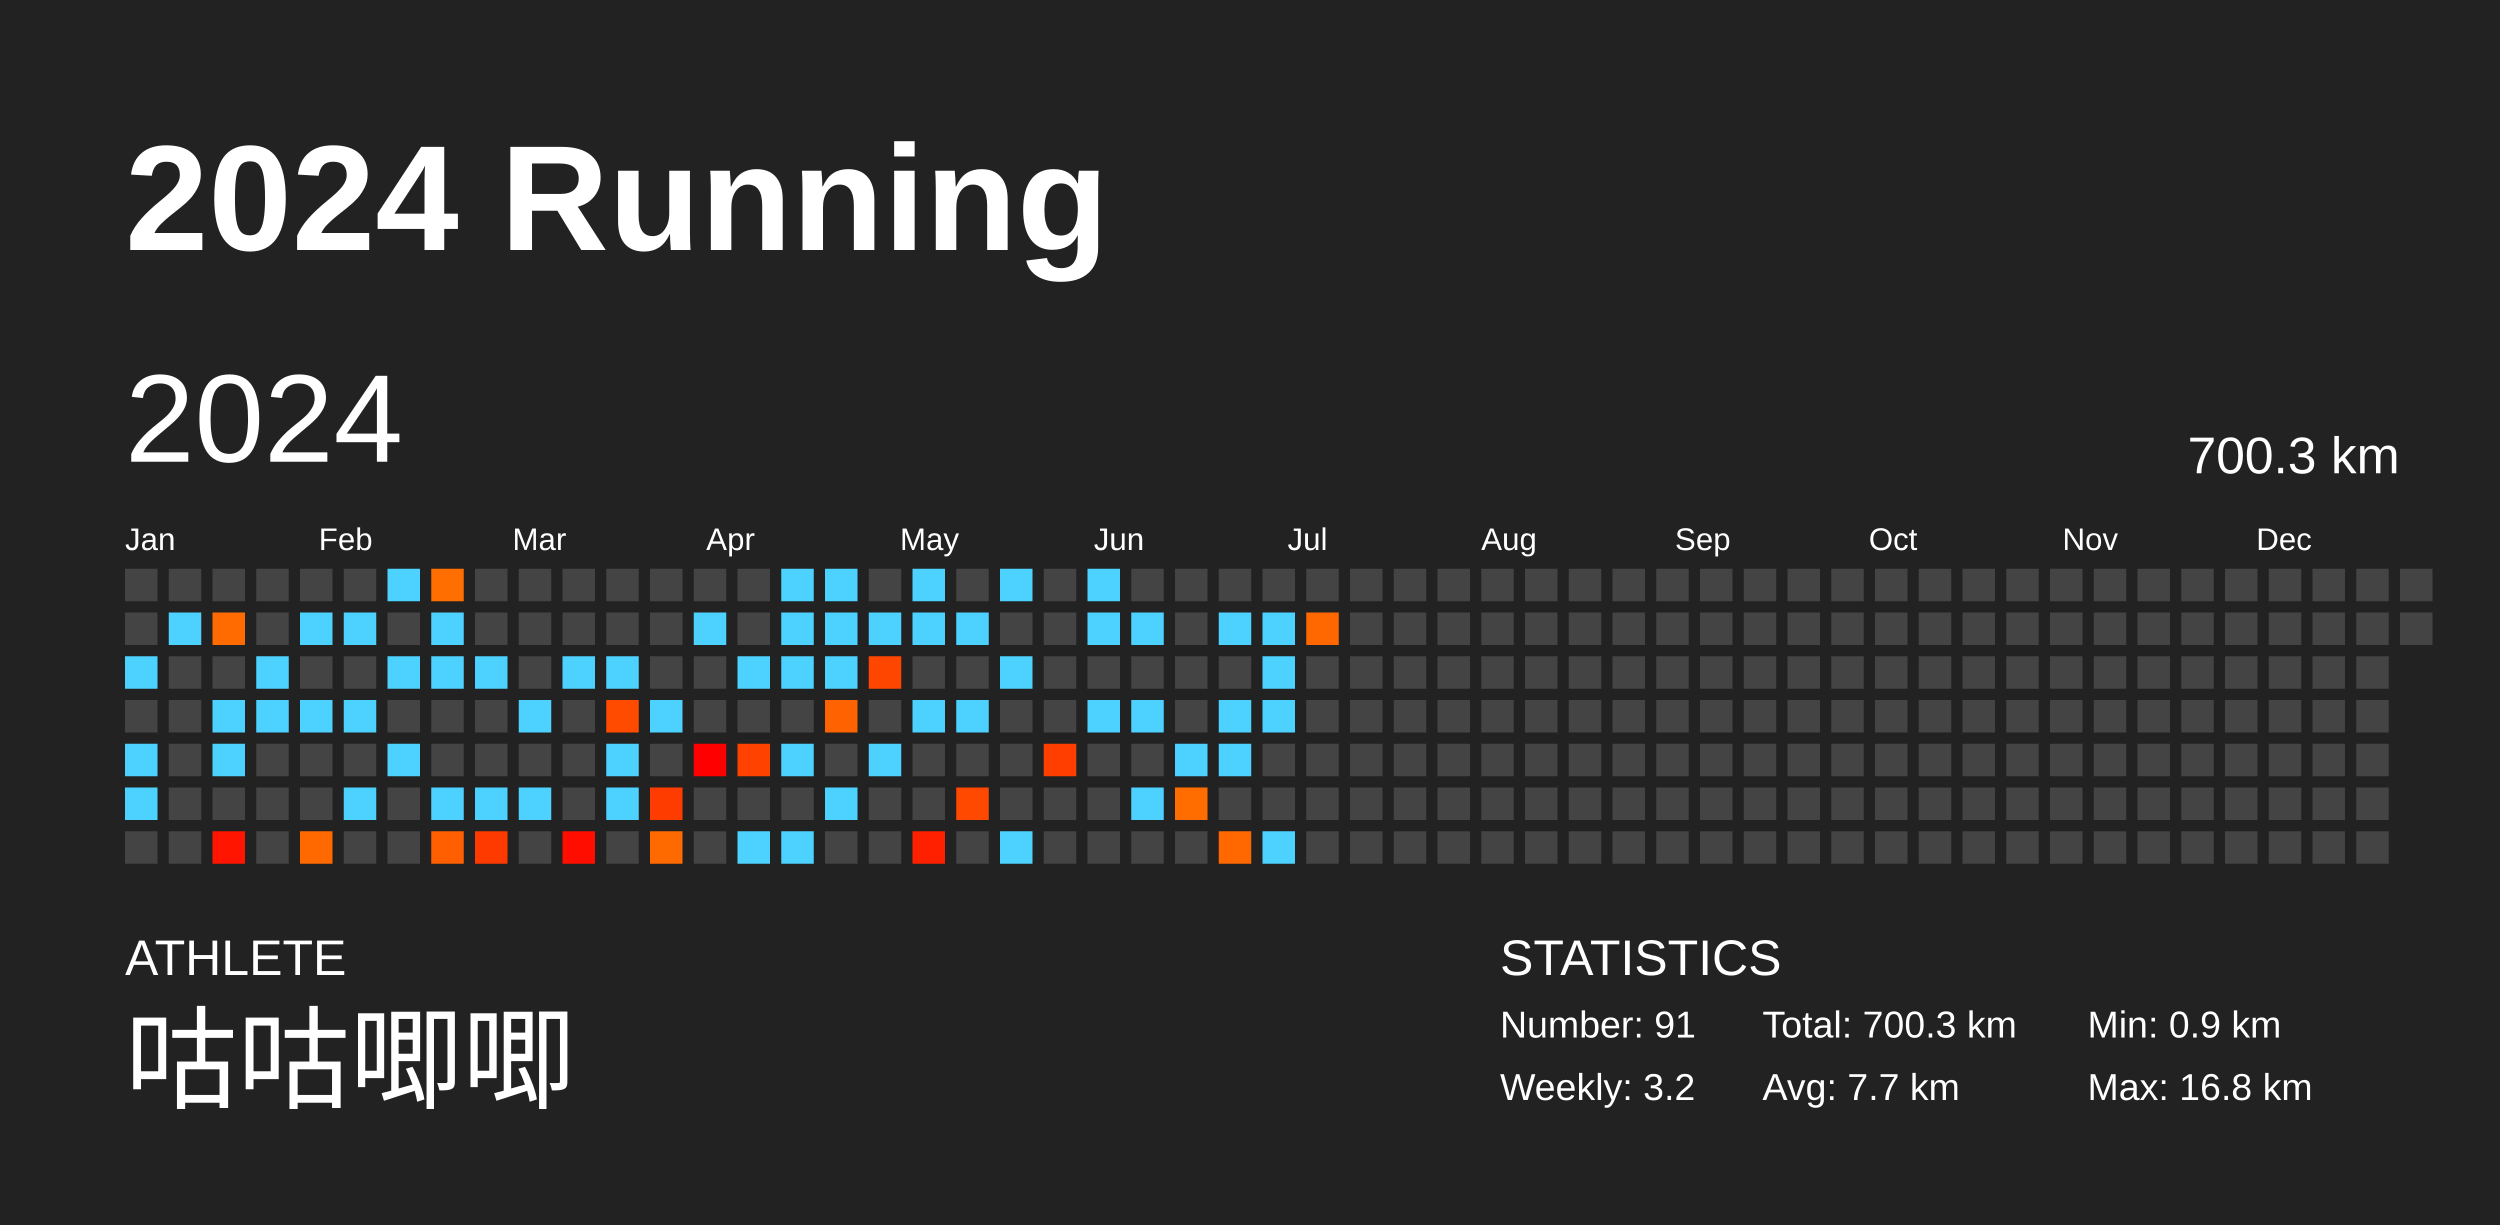
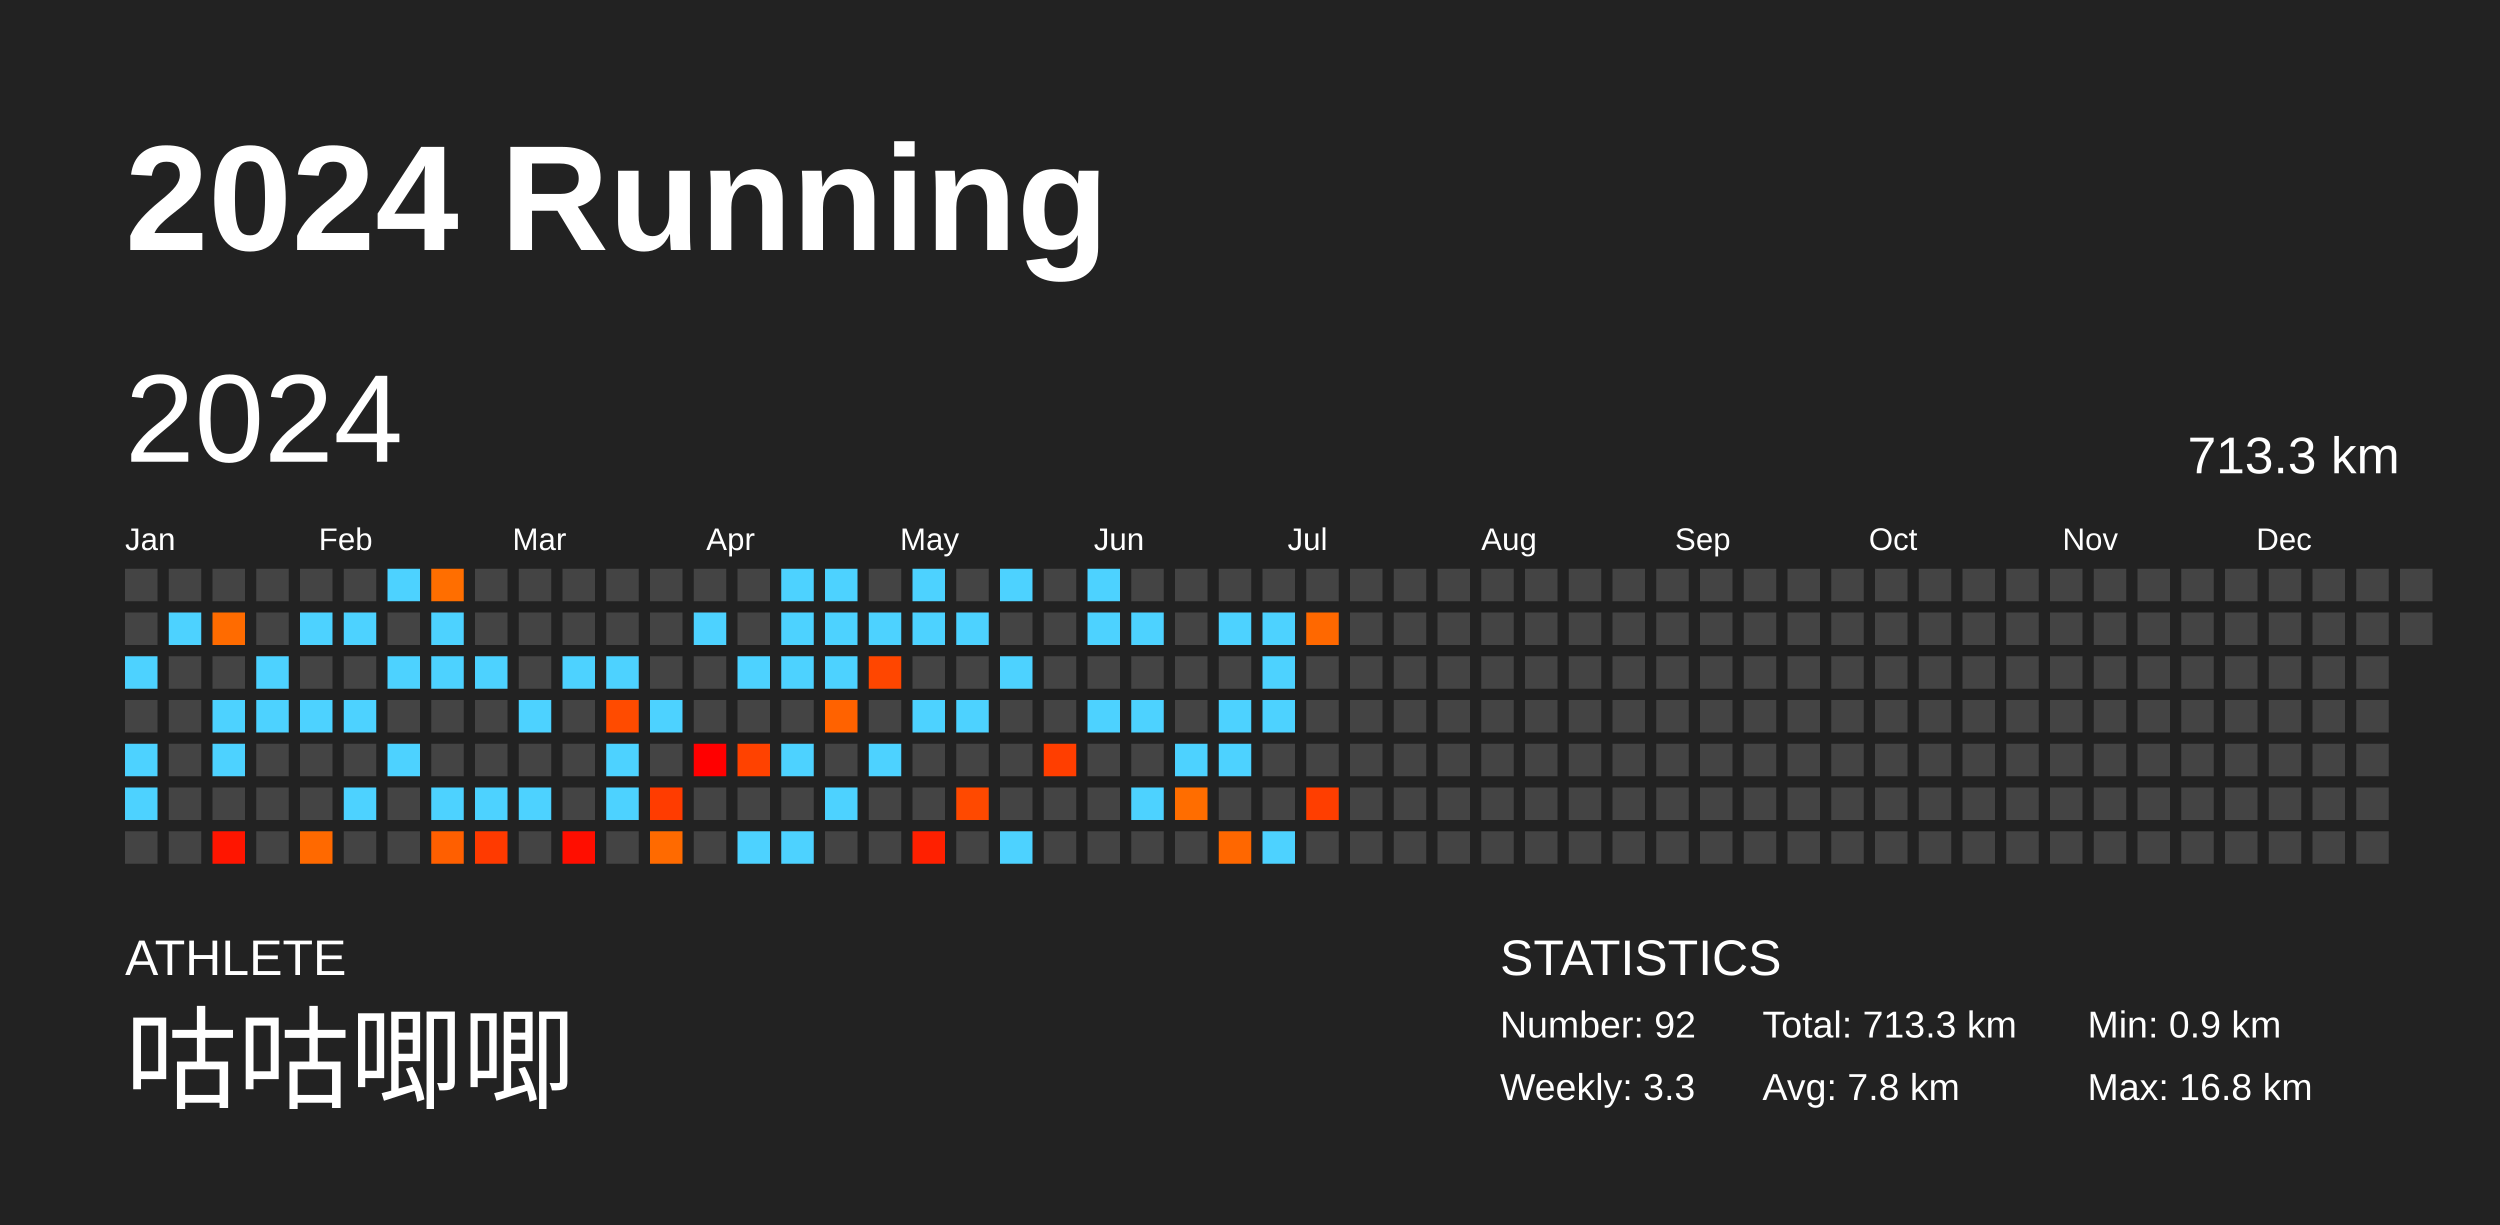
<svg xmlns="http://www.w3.org/2000/svg" baseProfile="full" height="98mm" version="1.1" viewBox="0,0,200,98" width="200mm">
  <defs />
  <rect fill="#222222" height="98" width="200" x="0" y="0" />
  <text fill="#FFFFFF" style="font-size:12px; font-family:Arial; font-weight:bold;" x="10" y="20">2024 Running</text>
  <text fill="#FFFFFF" style="font-size:4px; font-family:Arial" x="10" y="78">ATHLETE</text>
  <text fill="#FFFFFF" style="font-size:9px; font-family:Arial" x="10" y="88">咕咕唧唧</text>
  <text fill="#FFFFFF" style="font-size:4px; font-family:Arial" x="120" y="78">STATISTICS</text>
-   <text fill="#FFFFFF" style="font-size:3px; font-family:Arial" x="120" y="83">Number: 91</text>
-   <text fill="#FFFFFF" style="font-size:3px; font-family:Arial" x="120" y="88">Weekly: 3.2</text>
-   <text fill="#FFFFFF" style="font-size:3px; font-family:Arial" x="141" y="83">Total: 700.3 km</text>
-   <text fill="#FFFFFF" style="font-size:3px; font-family:Arial" x="141" y="88">Avg: 7.7 km</text>
+   <text fill="#FFFFFF" style="font-size:3px; font-family:Arial" x="120" y="83">Number: 92</text>
+   <text fill="#FFFFFF" style="font-size:3px; font-family:Arial" x="120" y="88">Weekly: 3.3</text>
+   <text fill="#FFFFFF" style="font-size:3px; font-family:Arial" x="141" y="83">Total: 713.3 km</text>
+   <text fill="#FFFFFF" style="font-size:3px; font-family:Arial" x="141" y="88">Avg: 7.8 km</text>
  <text fill="#FFFFFF" style="font-size:3px; font-family:Arial" x="167" y="83">Min: 0.9 km</text>
  <text fill="#FFFFFF" style="font-size:3px; font-family:Arial" x="167" y="88">Max: 16.8 km</text>
  <text dominant-baseline="hanging" fill="#FFFFFF" style="font-size:10.0px; font-family:Arial;" x="10" y="30">2024</text>
-   <text dominant-baseline="hanging" fill="#FFFFFF" style="font-size:4.125px; font-family:Arial;" x="175" y="35">700.3 km</text>
+   <text dominant-baseline="hanging" fill="#FFFFFF" style="font-size:4.125px; font-family:Arial;" x="175" y="35">713.3 km</text>
  <text fill="#FFFFFF" style="font-size:2.5px; font-family:Arial" x="10.0" y="44">Jan</text>
  <text fill="#FFFFFF" style="font-size:2.5px; font-family:Arial" x="25.5" y="44">Feb</text>
  <text fill="#FFFFFF" style="font-size:2.5px; font-family:Arial" x="41.0" y="44">Mar</text>
  <text fill="#FFFFFF" style="font-size:2.5px; font-family:Arial" x="56.5" y="44">Apr</text>
  <text fill="#FFFFFF" style="font-size:2.5px; font-family:Arial" x="72.0" y="44">May</text>
  <text fill="#FFFFFF" style="font-size:2.5px; font-family:Arial" x="87.5" y="44">Jun</text>
  <text fill="#FFFFFF" style="font-size:2.5px; font-family:Arial" x="103.0" y="44">Jul</text>
  <text fill="#FFFFFF" style="font-size:2.5px; font-family:Arial" x="118.5" y="44">Aug</text>
  <text fill="#FFFFFF" style="font-size:2.5px; font-family:Arial" x="134.0" y="44">Sep</text>
  <text fill="#FFFFFF" style="font-size:2.5px; font-family:Arial" x="149.5" y="44">Oct</text>
  <text fill="#FFFFFF" style="font-size:2.5px; font-family:Arial" x="165.0" y="44">Nov</text>
  <text fill="#FFFFFF" style="font-size:2.5px; font-family:Arial" x="180.5" y="44">Dec</text>
  <rect fill="#444444" height="2.6" width="2.6" x="10.0" y="45.5" />
  <rect fill="#444444" height="2.6" width="2.6" x="10.0" y="49.0" />
  <rect fill="#4dd2ff" height="2.6" width="2.6" x="10.0" y="52.5" />
  <rect fill="#444444" height="2.6" width="2.6" x="10.0" y="56.0" />
  <rect fill="#4dd2ff" height="2.6" width="2.6" x="10.0" y="59.5" />
  <rect fill="#4dd2ff" height="2.6" width="2.6" x="10.0" y="63.0" />
  <rect fill="#444444" height="2.6" width="2.6" x="10.0" y="66.5" />
  <rect fill="#444444" height="2.6" width="2.6" x="13.5" y="45.5" />
  <rect fill="#4dd2ff" height="2.6" width="2.6" x="13.5" y="49.0" />
  <rect fill="#444444" height="2.6" width="2.6" x="13.5" y="52.5" />
  <rect fill="#444444" height="2.6" width="2.6" x="13.5" y="56.0" />
  <rect fill="#444444" height="2.6" width="2.6" x="13.5" y="59.5" />
  <rect fill="#444444" height="2.6" width="2.6" x="13.5" y="63.0" />
  <rect fill="#444444" height="2.6" width="2.6" x="13.5" y="66.5" />
  <rect fill="#444444" height="2.6" width="2.6" x="17.0" y="45.5" />
  <rect fill="#ff6b00" height="2.6" width="2.6" x="17.0" y="49.0" />
  <rect fill="#444444" height="2.6" width="2.6" x="17.0" y="52.5" />
  <rect fill="#4dd2ff" height="2.6" width="2.6" x="17.0" y="56.0" />
  <rect fill="#4dd2ff" height="2.6" width="2.6" x="17.0" y="59.5" />
  <rect fill="#444444" height="2.6" width="2.6" x="17.0" y="63.0" />
  <rect fill="#ff1500" height="2.6" width="2.6" x="17.0" y="66.5" />
  <rect fill="#444444" height="2.6" width="2.6" x="20.5" y="45.5" />
  <rect fill="#444444" height="2.6" width="2.6" x="20.5" y="49.0" />
  <rect fill="#4dd2ff" height="2.6" width="2.6" x="20.5" y="52.5" />
  <rect fill="#4dd2ff" height="2.6" width="2.6" x="20.5" y="56.0" />
  <rect fill="#444444" height="2.6" width="2.6" x="20.5" y="59.5" />
  <rect fill="#444444" height="2.6" width="2.6" x="20.5" y="63.0" />
  <rect fill="#444444" height="2.6" width="2.6" x="20.5" y="66.5" />
  <rect fill="#444444" height="2.6" width="2.6" x="24.0" y="45.5" />
  <rect fill="#4dd2ff" height="2.6" width="2.6" x="24.0" y="49.0" />
  <rect fill="#444444" height="2.6" width="2.6" x="24.0" y="52.5" />
  <rect fill="#4dd2ff" height="2.6" width="2.6" x="24.0" y="56.0" />
  <rect fill="#444444" height="2.6" width="2.6" x="24.0" y="59.5" />
  <rect fill="#444444" height="2.6" width="2.6" x="24.0" y="63.0" />
  <rect fill="#ff6900" height="2.6" width="2.6" x="24.0" y="66.5" />
  <rect fill="#444444" height="2.6" width="2.6" x="27.5" y="45.5" />
  <rect fill="#4dd2ff" height="2.6" width="2.6" x="27.5" y="49.0" />
  <rect fill="#444444" height="2.6" width="2.6" x="27.5" y="52.5" />
  <rect fill="#4dd2ff" height="2.6" width="2.6" x="27.5" y="56.0" />
  <rect fill="#444444" height="2.6" width="2.6" x="27.5" y="59.5" />
  <rect fill="#4dd2ff" height="2.6" width="2.6" x="27.5" y="63.0" />
  <rect fill="#444444" height="2.6" width="2.6" x="27.5" y="66.5" />
  <rect fill="#4dd2ff" height="2.6" width="2.6" x="31.0" y="45.5" />
  <rect fill="#444444" height="2.6" width="2.6" x="31.0" y="49.0" />
  <rect fill="#4dd2ff" height="2.6" width="2.6" x="31.0" y="52.5" />
  <rect fill="#444444" height="2.6" width="2.6" x="31.0" y="56.0" />
  <rect fill="#4dd2ff" height="2.6" width="2.6" x="31.0" y="59.5" />
  <rect fill="#444444" height="2.6" width="2.6" x="31.0" y="63.0" />
  <rect fill="#444444" height="2.6" width="2.6" x="31.0" y="66.5" />
  <rect fill="#ff6e00" height="2.6" width="2.6" x="34.5" y="45.5" />
  <rect fill="#4dd2ff" height="2.6" width="2.6" x="34.5" y="49.0" />
  <rect fill="#4dd2ff" height="2.6" width="2.6" x="34.5" y="52.5" />
  <rect fill="#444444" height="2.6" width="2.6" x="34.5" y="56.0" />
  <rect fill="#444444" height="2.6" width="2.6" x="34.5" y="59.5" />
  <rect fill="#4dd2ff" height="2.6" width="2.6" x="34.5" y="63.0" />
  <rect fill="#ff5f00" height="2.6" width="2.6" x="34.5" y="66.5" />
  <rect fill="#444444" height="2.6" width="2.6" x="38.0" y="45.5" />
  <rect fill="#444444" height="2.6" width="2.6" x="38.0" y="49.0" />
  <rect fill="#4dd2ff" height="2.6" width="2.6" x="38.0" y="52.5" />
  <rect fill="#444444" height="2.6" width="2.6" x="38.0" y="56.0" />
  <rect fill="#444444" height="2.6" width="2.6" x="38.0" y="59.5" />
  <rect fill="#4dd2ff" height="2.6" width="2.6" x="38.0" y="63.0" />
  <rect fill="#ff3a00" height="2.6" width="2.6" x="38.0" y="66.5" />
  <rect fill="#444444" height="2.6" width="2.6" x="41.5" y="45.5" />
  <rect fill="#444444" height="2.6" width="2.6" x="41.5" y="49.0" />
  <rect fill="#444444" height="2.6" width="2.6" x="41.5" y="52.5" />
  <rect fill="#4dd2ff" height="2.6" width="2.6" x="41.5" y="56.0" />
  <rect fill="#444444" height="2.6" width="2.6" x="41.5" y="59.5" />
  <rect fill="#4dd2ff" height="2.6" width="2.6" x="41.5" y="63.0" />
  <rect fill="#444444" height="2.6" width="2.6" x="41.5" y="66.5" />
  <rect fill="#444444" height="2.6" width="2.6" x="45.0" y="45.5" />
  <rect fill="#444444" height="2.6" width="2.6" x="45.0" y="49.0" />
  <rect fill="#4dd2ff" height="2.6" width="2.6" x="45.0" y="52.5" />
  <rect fill="#444444" height="2.6" width="2.6" x="45.0" y="56.0" />
  <rect fill="#444444" height="2.6" width="2.6" x="45.0" y="59.5" />
  <rect fill="#444444" height="2.6" width="2.6" x="45.0" y="63.0" />
  <rect fill="#ff0e00" height="2.6" width="2.6" x="45.0" y="66.5" />
  <rect fill="#444444" height="2.6" width="2.6" x="48.5" y="45.5" />
  <rect fill="#444444" height="2.6" width="2.6" x="48.5" y="49.0" />
  <rect fill="#4dd2ff" height="2.6" width="2.6" x="48.5" y="52.5" />
  <rect fill="#ff4b00" height="2.6" width="2.6" x="48.5" y="56.0" />
  <rect fill="#4dd2ff" height="2.6" width="2.6" x="48.5" y="59.5" />
  <rect fill="#4dd2ff" height="2.6" width="2.6" x="48.5" y="63.0" />
  <rect fill="#444444" height="2.6" width="2.6" x="48.5" y="66.5" />
  <rect fill="#444444" height="2.6" width="2.6" x="52.0" y="45.5" />
  <rect fill="#444444" height="2.6" width="2.6" x="52.0" y="49.0" />
  <rect fill="#444444" height="2.6" width="2.6" x="52.0" y="52.5" />
  <rect fill="#4dd2ff" height="2.6" width="2.6" x="52.0" y="56.0" />
  <rect fill="#444444" height="2.6" width="2.6" x="52.0" y="59.5" />
  <rect fill="#ff3c00" height="2.6" width="2.6" x="52.0" y="63.0" />
  <rect fill="#ff6a00" height="2.6" width="2.6" x="52.0" y="66.5" />
  <rect fill="#444444" height="2.6" width="2.6" x="55.5" y="45.5" />
  <rect fill="#4dd2ff" height="2.6" width="2.6" x="55.5" y="49.0" />
  <rect fill="#444444" height="2.6" width="2.6" x="55.5" y="52.5" />
  <rect fill="#444444" height="2.6" width="2.6" x="55.5" y="56.0" />
  <rect fill="#ff0000" height="2.6" width="2.6" x="55.5" y="59.5" />
  <rect fill="#444444" height="2.6" width="2.6" x="55.5" y="63.0" />
  <rect fill="#444444" height="2.6" width="2.6" x="55.5" y="66.5" />
  <rect fill="#444444" height="2.6" width="2.6" x="59.0" y="45.5" />
  <rect fill="#444444" height="2.6" width="2.6" x="59.0" y="49.0" />
  <rect fill="#4dd2ff" height="2.6" width="2.6" x="59.0" y="52.5" />
  <rect fill="#444444" height="2.6" width="2.6" x="59.0" y="56.0" />
  <rect fill="#ff4200" height="2.6" width="2.6" x="59.0" y="59.5" />
  <rect fill="#444444" height="2.6" width="2.6" x="59.0" y="63.0" />
  <rect fill="#4dd2ff" height="2.6" width="2.6" x="59.0" y="66.5" />
  <rect fill="#4dd2ff" height="2.6" width="2.6" x="62.5" y="45.5" />
  <rect fill="#4dd2ff" height="2.6" width="2.6" x="62.5" y="49.0" />
  <rect fill="#4dd2ff" height="2.6" width="2.6" x="62.5" y="52.5" />
  <rect fill="#444444" height="2.6" width="2.6" x="62.5" y="56.0" />
  <rect fill="#4dd2ff" height="2.6" width="2.6" x="62.5" y="59.5" />
  <rect fill="#444444" height="2.6" width="2.6" x="62.5" y="63.0" />
  <rect fill="#4dd2ff" height="2.6" width="2.6" x="62.5" y="66.5" />
  <rect fill="#4dd2ff" height="2.6" width="2.6" x="66.0" y="45.5" />
  <rect fill="#4dd2ff" height="2.6" width="2.6" x="66.0" y="49.0" />
  <rect fill="#4dd2ff" height="2.6" width="2.6" x="66.0" y="52.5" />
  <rect fill="#ff6200" height="2.6" width="2.6" x="66.0" y="56.0" />
  <rect fill="#444444" height="2.6" width="2.6" x="66.0" y="59.5" />
  <rect fill="#4dd2ff" height="2.6" width="2.6" x="66.0" y="63.0" />
  <rect fill="#444444" height="2.6" width="2.6" x="66.0" y="66.5" />
  <rect fill="#444444" height="2.6" width="2.6" x="69.5" y="45.5" />
  <rect fill="#4dd2ff" height="2.6" width="2.6" x="69.5" y="49.0" />
  <rect fill="#ff4600" height="2.6" width="2.6" x="69.5" y="52.5" />
  <rect fill="#444444" height="2.6" width="2.6" x="69.5" y="56.0" />
  <rect fill="#4dd2ff" height="2.6" width="2.6" x="69.5" y="59.5" />
  <rect fill="#444444" height="2.6" width="2.6" x="69.5" y="63.0" />
  <rect fill="#444444" height="2.6" width="2.6" x="69.5" y="66.5" />
  <rect fill="#4dd2ff" height="2.6" width="2.6" x="73.0" y="45.5" />
  <rect fill="#4dd2ff" height="2.6" width="2.6" x="73.0" y="49.0" />
  <rect fill="#444444" height="2.6" width="2.6" x="73.0" y="52.5" />
  <rect fill="#4dd2ff" height="2.6" width="2.6" x="73.0" y="56.0" />
  <rect fill="#444444" height="2.6" width="2.6" x="73.0" y="59.5" />
  <rect fill="#444444" height="2.6" width="2.6" x="73.0" y="63.0" />
  <rect fill="#ff2000" height="2.6" width="2.6" x="73.0" y="66.5" />
  <rect fill="#444444" height="2.6" width="2.6" x="76.5" y="45.5" />
  <rect fill="#4dd2ff" height="2.6" width="2.6" x="76.5" y="49.0" />
  <rect fill="#444444" height="2.6" width="2.6" x="76.5" y="52.5" />
  <rect fill="#4dd2ff" height="2.6" width="2.6" x="76.5" y="56.0" />
  <rect fill="#444444" height="2.6" width="2.6" x="76.5" y="59.5" />
  <rect fill="#ff4900" height="2.6" width="2.6" x="76.5" y="63.0" />
  <rect fill="#444444" height="2.6" width="2.6" x="76.5" y="66.5" />
  <rect fill="#4dd2ff" height="2.6" width="2.6" x="80.0" y="45.5" />
  <rect fill="#444444" height="2.6" width="2.6" x="80.0" y="49.0" />
  <rect fill="#4dd2ff" height="2.6" width="2.6" x="80.0" y="52.5" />
  <rect fill="#444444" height="2.6" width="2.6" x="80.0" y="56.0" />
  <rect fill="#444444" height="2.6" width="2.6" x="80.0" y="59.5" />
  <rect fill="#444444" height="2.6" width="2.6" x="80.0" y="63.0" />
  <rect fill="#4dd2ff" height="2.6" width="2.6" x="80.0" y="66.5" />
  <rect fill="#444444" height="2.6" width="2.6" x="83.5" y="45.5" />
  <rect fill="#444444" height="2.6" width="2.6" x="83.5" y="49.0" />
  <rect fill="#444444" height="2.6" width="2.6" x="83.5" y="52.5" />
  <rect fill="#444444" height="2.6" width="2.6" x="83.5" y="56.0" />
  <rect fill="#ff3e00" height="2.6" width="2.6" x="83.5" y="59.5" />
  <rect fill="#444444" height="2.6" width="2.6" x="83.5" y="63.0" />
  <rect fill="#444444" height="2.6" width="2.6" x="83.5" y="66.5" />
  <rect fill="#4dd2ff" height="2.6" width="2.6" x="87.0" y="45.5" />
  <rect fill="#4dd2ff" height="2.6" width="2.6" x="87.0" y="49.0" />
  <rect fill="#444444" height="2.6" width="2.6" x="87.0" y="52.5" />
  <rect fill="#4dd2ff" height="2.6" width="2.6" x="87.0" y="56.0" />
  <rect fill="#444444" height="2.6" width="2.6" x="87.0" y="59.5" />
  <rect fill="#444444" height="2.6" width="2.6" x="87.0" y="63.0" />
  <rect fill="#444444" height="2.6" width="2.6" x="87.0" y="66.5" />
  <rect fill="#444444" height="2.6" width="2.6" x="90.5" y="45.5" />
  <rect fill="#4dd2ff" height="2.6" width="2.6" x="90.5" y="49.0" />
  <rect fill="#444444" height="2.6" width="2.6" x="90.5" y="52.5" />
  <rect fill="#4dd2ff" height="2.6" width="2.6" x="90.5" y="56.0" />
  <rect fill="#444444" height="2.6" width="2.6" x="90.5" y="59.5" />
  <rect fill="#4dd2ff" height="2.6" width="2.6" x="90.5" y="63.0" />
  <rect fill="#444444" height="2.6" width="2.6" x="90.5" y="66.5" />
  <rect fill="#444444" height="2.6" width="2.6" x="94.0" y="45.5" />
  <rect fill="#444444" height="2.6" width="2.6" x="94.0" y="49.0" />
  <rect fill="#444444" height="2.6" width="2.6" x="94.0" y="52.5" />
  <rect fill="#444444" height="2.6" width="2.6" x="94.0" y="56.0" />
  <rect fill="#4dd2ff" height="2.6" width="2.6" x="94.0" y="59.5" />
  <rect fill="#ff6d00" height="2.6" width="2.6" x="94.0" y="63.0" />
  <rect fill="#444444" height="2.6" width="2.6" x="94.0" y="66.5" />
  <rect fill="#444444" height="2.6" width="2.6" x="97.5" y="45.5" />
  <rect fill="#4dd2ff" height="2.6" width="2.6" x="97.5" y="49.0" />
  <rect fill="#444444" height="2.6" width="2.6" x="97.5" y="52.5" />
  <rect fill="#4dd2ff" height="2.6" width="2.6" x="97.5" y="56.0" />
  <rect fill="#4dd2ff" height="2.6" width="2.6" x="97.5" y="59.5" />
  <rect fill="#444444" height="2.6" width="2.6" x="97.5" y="63.0" />
  <rect fill="#ff6700" height="2.6" width="2.6" x="97.5" y="66.5" />
  <rect fill="#444444" height="2.6" width="2.6" x="101.0" y="45.5" />
  <rect fill="#4dd2ff" height="2.6" width="2.6" x="101.0" y="49.0" />
  <rect fill="#4dd2ff" height="2.6" width="2.6" x="101.0" y="52.5" />
  <rect fill="#4dd2ff" height="2.6" width="2.6" x="101.0" y="56.0" />
  <rect fill="#444444" height="2.6" width="2.6" x="101.0" y="59.5" />
  <rect fill="#444444" height="2.6" width="2.6" x="101.0" y="63.0" />
  <rect fill="#4dd2ff" height="2.6" width="2.6" x="101.0" y="66.5" />
  <rect fill="#444444" height="2.6" width="2.6" x="104.5" y="45.5" />
  <rect fill="#ff6800" height="2.6" width="2.6" x="104.5" y="49.0" />
  <rect fill="#444444" height="2.6" width="2.6" x="104.5" y="52.5" />
  <rect fill="#444444" height="2.6" width="2.6" x="104.5" y="56.0" />
  <rect fill="#444444" height="2.6" width="2.6" x="104.5" y="59.5" />
-   <rect fill="#444444" height="2.6" width="2.6" x="104.5" y="63.0" />
+   <rect fill="#ff3e00" height="2.6" width="2.6" x="104.5" y="63.0" />
  <rect fill="#444444" height="2.6" width="2.6" x="104.5" y="66.5" />
  <rect fill="#444444" height="2.6" width="2.6" x="108.0" y="45.5" />
  <rect fill="#444444" height="2.6" width="2.6" x="108.0" y="49.0" />
  <rect fill="#444444" height="2.6" width="2.6" x="108.0" y="52.5" />
  <rect fill="#444444" height="2.6" width="2.6" x="108.0" y="56.0" />
  <rect fill="#444444" height="2.6" width="2.6" x="108.0" y="59.5" />
  <rect fill="#444444" height="2.6" width="2.6" x="108.0" y="63.0" />
  <rect fill="#444444" height="2.6" width="2.6" x="108.0" y="66.5" />
  <rect fill="#444444" height="2.6" width="2.6" x="111.5" y="45.5" />
  <rect fill="#444444" height="2.6" width="2.6" x="111.5" y="49.0" />
  <rect fill="#444444" height="2.6" width="2.6" x="111.5" y="52.5" />
  <rect fill="#444444" height="2.6" width="2.6" x="111.5" y="56.0" />
  <rect fill="#444444" height="2.6" width="2.6" x="111.5" y="59.5" />
  <rect fill="#444444" height="2.6" width="2.6" x="111.5" y="63.0" />
  <rect fill="#444444" height="2.6" width="2.6" x="111.5" y="66.5" />
  <rect fill="#444444" height="2.6" width="2.6" x="115.0" y="45.5" />
  <rect fill="#444444" height="2.6" width="2.6" x="115.0" y="49.0" />
  <rect fill="#444444" height="2.6" width="2.6" x="115.0" y="52.5" />
  <rect fill="#444444" height="2.6" width="2.6" x="115.0" y="56.0" />
  <rect fill="#444444" height="2.6" width="2.6" x="115.0" y="59.5" />
  <rect fill="#444444" height="2.6" width="2.6" x="115.0" y="63.0" />
  <rect fill="#444444" height="2.6" width="2.6" x="115.0" y="66.5" />
  <rect fill="#444444" height="2.6" width="2.6" x="118.5" y="45.5" />
  <rect fill="#444444" height="2.6" width="2.6" x="118.5" y="49.0" />
  <rect fill="#444444" height="2.6" width="2.6" x="118.5" y="52.5" />
  <rect fill="#444444" height="2.6" width="2.6" x="118.5" y="56.0" />
  <rect fill="#444444" height="2.6" width="2.6" x="118.5" y="59.5" />
  <rect fill="#444444" height="2.6" width="2.6" x="118.5" y="63.0" />
  <rect fill="#444444" height="2.6" width="2.6" x="118.5" y="66.5" />
  <rect fill="#444444" height="2.6" width="2.6" x="122.0" y="45.5" />
  <rect fill="#444444" height="2.6" width="2.6" x="122.0" y="49.0" />
  <rect fill="#444444" height="2.6" width="2.6" x="122.0" y="52.5" />
  <rect fill="#444444" height="2.6" width="2.6" x="122.0" y="56.0" />
  <rect fill="#444444" height="2.6" width="2.6" x="122.0" y="59.5" />
  <rect fill="#444444" height="2.6" width="2.6" x="122.0" y="63.0" />
  <rect fill="#444444" height="2.6" width="2.6" x="122.0" y="66.5" />
  <rect fill="#444444" height="2.6" width="2.6" x="125.5" y="45.5" />
  <rect fill="#444444" height="2.6" width="2.6" x="125.5" y="49.0" />
  <rect fill="#444444" height="2.6" width="2.6" x="125.5" y="52.5" />
  <rect fill="#444444" height="2.6" width="2.6" x="125.5" y="56.0" />
  <rect fill="#444444" height="2.6" width="2.6" x="125.5" y="59.5" />
  <rect fill="#444444" height="2.6" width="2.6" x="125.5" y="63.0" />
  <rect fill="#444444" height="2.6" width="2.6" x="125.5" y="66.5" />
  <rect fill="#444444" height="2.6" width="2.6" x="129.0" y="45.5" />
  <rect fill="#444444" height="2.6" width="2.6" x="129.0" y="49.0" />
  <rect fill="#444444" height="2.6" width="2.6" x="129.0" y="52.5" />
  <rect fill="#444444" height="2.6" width="2.6" x="129.0" y="56.0" />
  <rect fill="#444444" height="2.6" width="2.6" x="129.0" y="59.5" />
  <rect fill="#444444" height="2.6" width="2.6" x="129.0" y="63.0" />
  <rect fill="#444444" height="2.6" width="2.6" x="129.0" y="66.5" />
  <rect fill="#444444" height="2.6" width="2.6" x="132.5" y="45.5" />
  <rect fill="#444444" height="2.6" width="2.6" x="132.5" y="49.0" />
  <rect fill="#444444" height="2.6" width="2.6" x="132.5" y="52.5" />
  <rect fill="#444444" height="2.6" width="2.6" x="132.5" y="56.0" />
  <rect fill="#444444" height="2.6" width="2.6" x="132.5" y="59.5" />
  <rect fill="#444444" height="2.6" width="2.6" x="132.5" y="63.0" />
  <rect fill="#444444" height="2.6" width="2.6" x="132.5" y="66.5" />
  <rect fill="#444444" height="2.6" width="2.6" x="136.0" y="45.5" />
  <rect fill="#444444" height="2.6" width="2.6" x="136.0" y="49.0" />
  <rect fill="#444444" height="2.6" width="2.6" x="136.0" y="52.5" />
  <rect fill="#444444" height="2.6" width="2.6" x="136.0" y="56.0" />
  <rect fill="#444444" height="2.6" width="2.6" x="136.0" y="59.5" />
  <rect fill="#444444" height="2.6" width="2.6" x="136.0" y="63.0" />
  <rect fill="#444444" height="2.6" width="2.6" x="136.0" y="66.5" />
  <rect fill="#444444" height="2.6" width="2.6" x="139.5" y="45.5" />
  <rect fill="#444444" height="2.6" width="2.6" x="139.5" y="49.0" />
  <rect fill="#444444" height="2.6" width="2.6" x="139.5" y="52.5" />
  <rect fill="#444444" height="2.6" width="2.6" x="139.5" y="56.0" />
  <rect fill="#444444" height="2.6" width="2.6" x="139.5" y="59.5" />
  <rect fill="#444444" height="2.6" width="2.6" x="139.5" y="63.0" />
  <rect fill="#444444" height="2.6" width="2.6" x="139.5" y="66.5" />
  <rect fill="#444444" height="2.6" width="2.6" x="143.0" y="45.5" />
  <rect fill="#444444" height="2.6" width="2.6" x="143.0" y="49.0" />
  <rect fill="#444444" height="2.6" width="2.6" x="143.0" y="52.5" />
  <rect fill="#444444" height="2.6" width="2.6" x="143.0" y="56.0" />
  <rect fill="#444444" height="2.6" width="2.6" x="143.0" y="59.5" />
  <rect fill="#444444" height="2.6" width="2.6" x="143.0" y="63.0" />
  <rect fill="#444444" height="2.6" width="2.6" x="143.0" y="66.5" />
  <rect fill="#444444" height="2.6" width="2.6" x="146.5" y="45.5" />
  <rect fill="#444444" height="2.6" width="2.6" x="146.5" y="49.0" />
  <rect fill="#444444" height="2.6" width="2.6" x="146.5" y="52.5" />
  <rect fill="#444444" height="2.6" width="2.6" x="146.5" y="56.0" />
  <rect fill="#444444" height="2.6" width="2.6" x="146.5" y="59.5" />
  <rect fill="#444444" height="2.6" width="2.6" x="146.5" y="63.0" />
  <rect fill="#444444" height="2.6" width="2.6" x="146.5" y="66.5" />
  <rect fill="#444444" height="2.6" width="2.6" x="150.0" y="45.5" />
  <rect fill="#444444" height="2.6" width="2.6" x="150.0" y="49.0" />
  <rect fill="#444444" height="2.6" width="2.6" x="150.0" y="52.5" />
  <rect fill="#444444" height="2.6" width="2.6" x="150.0" y="56.0" />
  <rect fill="#444444" height="2.6" width="2.6" x="150.0" y="59.5" />
  <rect fill="#444444" height="2.6" width="2.6" x="150.0" y="63.0" />
  <rect fill="#444444" height="2.6" width="2.6" x="150.0" y="66.5" />
  <rect fill="#444444" height="2.6" width="2.6" x="153.5" y="45.5" />
  <rect fill="#444444" height="2.6" width="2.6" x="153.5" y="49.0" />
  <rect fill="#444444" height="2.6" width="2.6" x="153.5" y="52.5" />
  <rect fill="#444444" height="2.6" width="2.6" x="153.5" y="56.0" />
  <rect fill="#444444" height="2.6" width="2.6" x="153.5" y="59.5" />
  <rect fill="#444444" height="2.6" width="2.6" x="153.5" y="63.0" />
  <rect fill="#444444" height="2.6" width="2.6" x="153.5" y="66.5" />
  <rect fill="#444444" height="2.6" width="2.6" x="157.0" y="45.5" />
  <rect fill="#444444" height="2.6" width="2.6" x="157.0" y="49.0" />
  <rect fill="#444444" height="2.6" width="2.6" x="157.0" y="52.5" />
  <rect fill="#444444" height="2.6" width="2.6" x="157.0" y="56.0" />
  <rect fill="#444444" height="2.6" width="2.6" x="157.0" y="59.5" />
  <rect fill="#444444" height="2.6" width="2.6" x="157.0" y="63.0" />
  <rect fill="#444444" height="2.6" width="2.6" x="157.0" y="66.5" />
  <rect fill="#444444" height="2.6" width="2.6" x="160.5" y="45.5" />
  <rect fill="#444444" height="2.6" width="2.6" x="160.5" y="49.0" />
  <rect fill="#444444" height="2.6" width="2.6" x="160.5" y="52.5" />
  <rect fill="#444444" height="2.6" width="2.6" x="160.5" y="56.0" />
  <rect fill="#444444" height="2.6" width="2.6" x="160.5" y="59.5" />
  <rect fill="#444444" height="2.6" width="2.6" x="160.5" y="63.0" />
  <rect fill="#444444" height="2.6" width="2.6" x="160.5" y="66.5" />
  <rect fill="#444444" height="2.6" width="2.6" x="164.0" y="45.5" />
  <rect fill="#444444" height="2.6" width="2.6" x="164.0" y="49.0" />
  <rect fill="#444444" height="2.6" width="2.6" x="164.0" y="52.5" />
  <rect fill="#444444" height="2.6" width="2.6" x="164.0" y="56.0" />
  <rect fill="#444444" height="2.6" width="2.6" x="164.0" y="59.5" />
  <rect fill="#444444" height="2.6" width="2.6" x="164.0" y="63.0" />
  <rect fill="#444444" height="2.6" width="2.6" x="164.0" y="66.5" />
  <rect fill="#444444" height="2.6" width="2.6" x="167.5" y="45.5" />
  <rect fill="#444444" height="2.6" width="2.6" x="167.5" y="49.0" />
  <rect fill="#444444" height="2.6" width="2.6" x="167.5" y="52.5" />
  <rect fill="#444444" height="2.6" width="2.6" x="167.5" y="56.0" />
  <rect fill="#444444" height="2.6" width="2.6" x="167.5" y="59.5" />
  <rect fill="#444444" height="2.6" width="2.6" x="167.5" y="63.0" />
  <rect fill="#444444" height="2.6" width="2.6" x="167.5" y="66.5" />
  <rect fill="#444444" height="2.6" width="2.6" x="171.0" y="45.5" />
  <rect fill="#444444" height="2.6" width="2.6" x="171.0" y="49.0" />
  <rect fill="#444444" height="2.6" width="2.6" x="171.0" y="52.5" />
  <rect fill="#444444" height="2.6" width="2.6" x="171.0" y="56.0" />
  <rect fill="#444444" height="2.6" width="2.6" x="171.0" y="59.5" />
  <rect fill="#444444" height="2.6" width="2.6" x="171.0" y="63.0" />
  <rect fill="#444444" height="2.6" width="2.6" x="171.0" y="66.5" />
  <rect fill="#444444" height="2.6" width="2.6" x="174.5" y="45.5" />
  <rect fill="#444444" height="2.6" width="2.6" x="174.5" y="49.0" />
  <rect fill="#444444" height="2.6" width="2.6" x="174.5" y="52.5" />
  <rect fill="#444444" height="2.6" width="2.6" x="174.5" y="56.0" />
  <rect fill="#444444" height="2.6" width="2.6" x="174.5" y="59.5" />
  <rect fill="#444444" height="2.6" width="2.6" x="174.5" y="63.0" />
  <rect fill="#444444" height="2.6" width="2.6" x="174.5" y="66.5" />
  <rect fill="#444444" height="2.6" width="2.6" x="178.0" y="45.5" />
  <rect fill="#444444" height="2.6" width="2.6" x="178.0" y="49.0" />
  <rect fill="#444444" height="2.6" width="2.6" x="178.0" y="52.5" />
  <rect fill="#444444" height="2.6" width="2.6" x="178.0" y="56.0" />
  <rect fill="#444444" height="2.6" width="2.6" x="178.0" y="59.5" />
  <rect fill="#444444" height="2.6" width="2.6" x="178.0" y="63.0" />
  <rect fill="#444444" height="2.6" width="2.6" x="178.0" y="66.5" />
  <rect fill="#444444" height="2.6" width="2.6" x="181.5" y="45.5" />
  <rect fill="#444444" height="2.6" width="2.6" x="181.5" y="49.0" />
  <rect fill="#444444" height="2.6" width="2.6" x="181.5" y="52.5" />
  <rect fill="#444444" height="2.6" width="2.6" x="181.5" y="56.0" />
  <rect fill="#444444" height="2.6" width="2.6" x="181.5" y="59.5" />
  <rect fill="#444444" height="2.6" width="2.6" x="181.5" y="63.0" />
  <rect fill="#444444" height="2.6" width="2.6" x="181.5" y="66.5" />
  <rect fill="#444444" height="2.6" width="2.6" x="185.0" y="45.5" />
  <rect fill="#444444" height="2.6" width="2.6" x="185.0" y="49.0" />
  <rect fill="#444444" height="2.6" width="2.6" x="185.0" y="52.5" />
  <rect fill="#444444" height="2.6" width="2.6" x="185.0" y="56.0" />
  <rect fill="#444444" height="2.6" width="2.6" x="185.0" y="59.5" />
  <rect fill="#444444" height="2.6" width="2.6" x="185.0" y="63.0" />
  <rect fill="#444444" height="2.6" width="2.6" x="185.0" y="66.5" />
  <rect fill="#444444" height="2.6" width="2.6" x="188.5" y="45.5" />
  <rect fill="#444444" height="2.6" width="2.6" x="188.5" y="49.0" />
  <rect fill="#444444" height="2.6" width="2.6" x="188.5" y="52.5" />
  <rect fill="#444444" height="2.6" width="2.6" x="188.5" y="56.0" />
  <rect fill="#444444" height="2.6" width="2.6" x="188.5" y="59.5" />
  <rect fill="#444444" height="2.6" width="2.6" x="188.5" y="63.0" />
  <rect fill="#444444" height="2.6" width="2.6" x="188.5" y="66.5" />
  <rect fill="#444444" height="2.6" width="2.6" x="192.0" y="45.5" />
  <rect fill="#444444" height="2.6" width="2.6" x="192.0" y="49.0" />
</svg>
